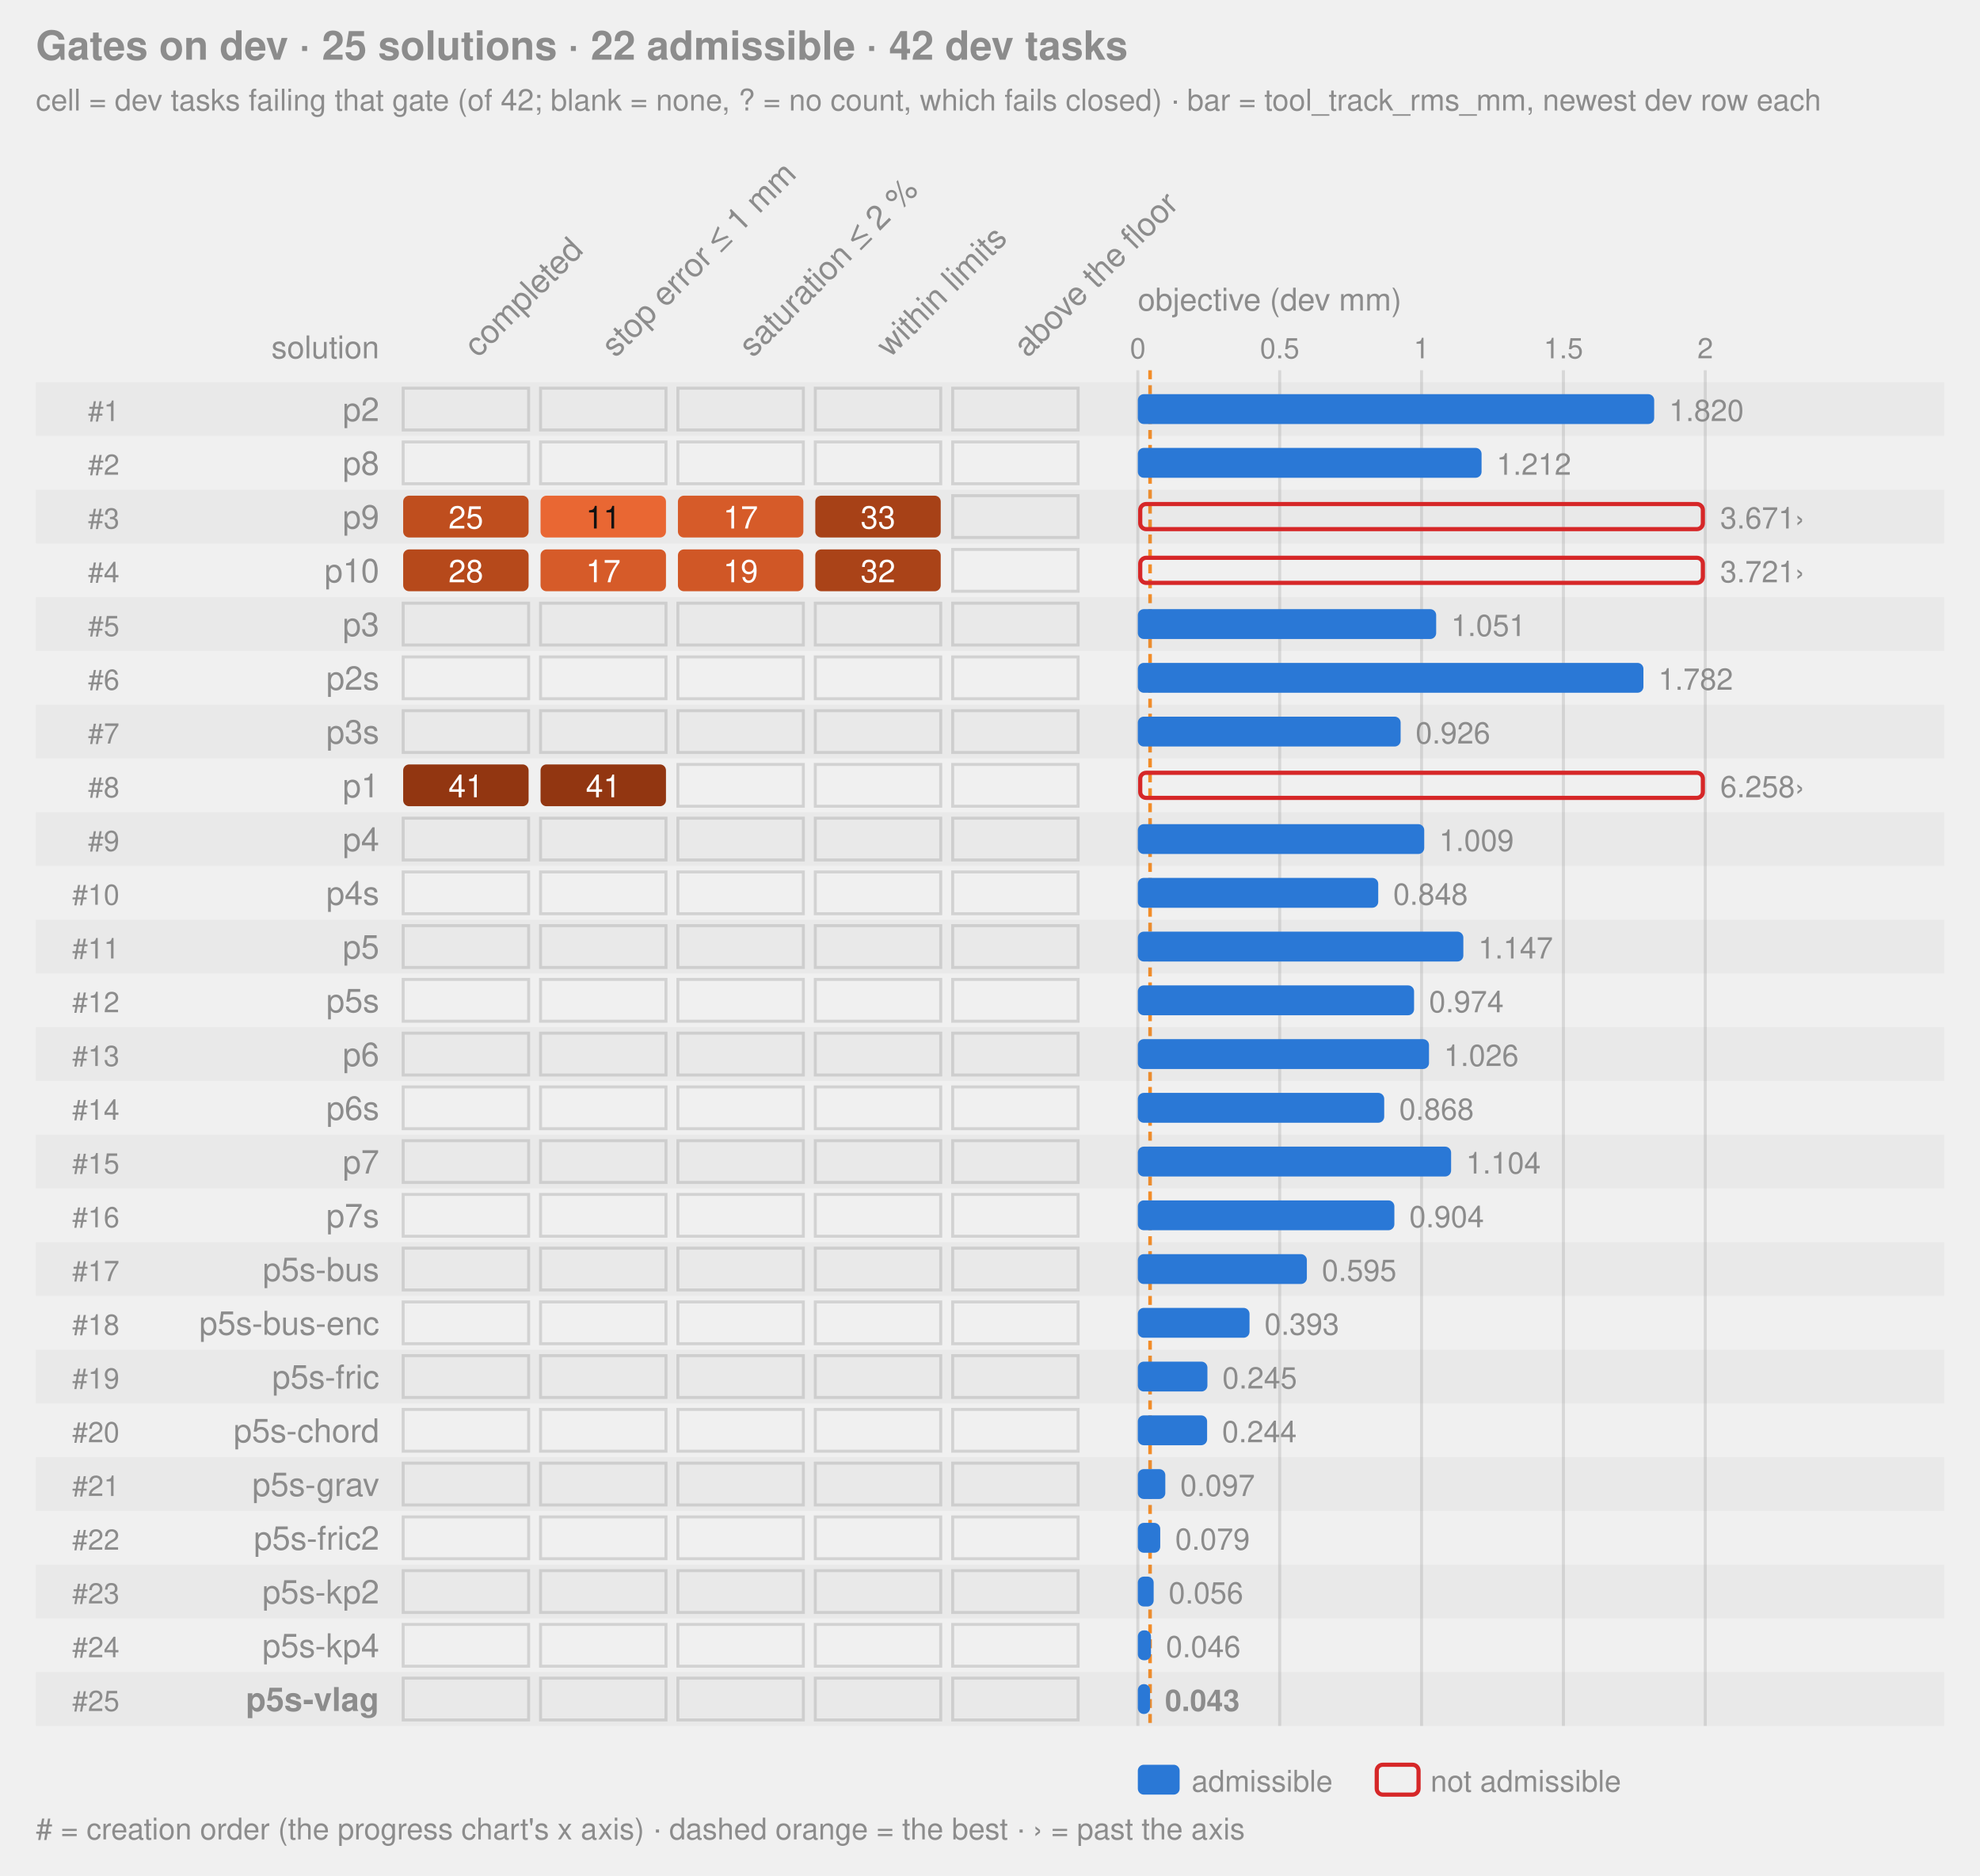
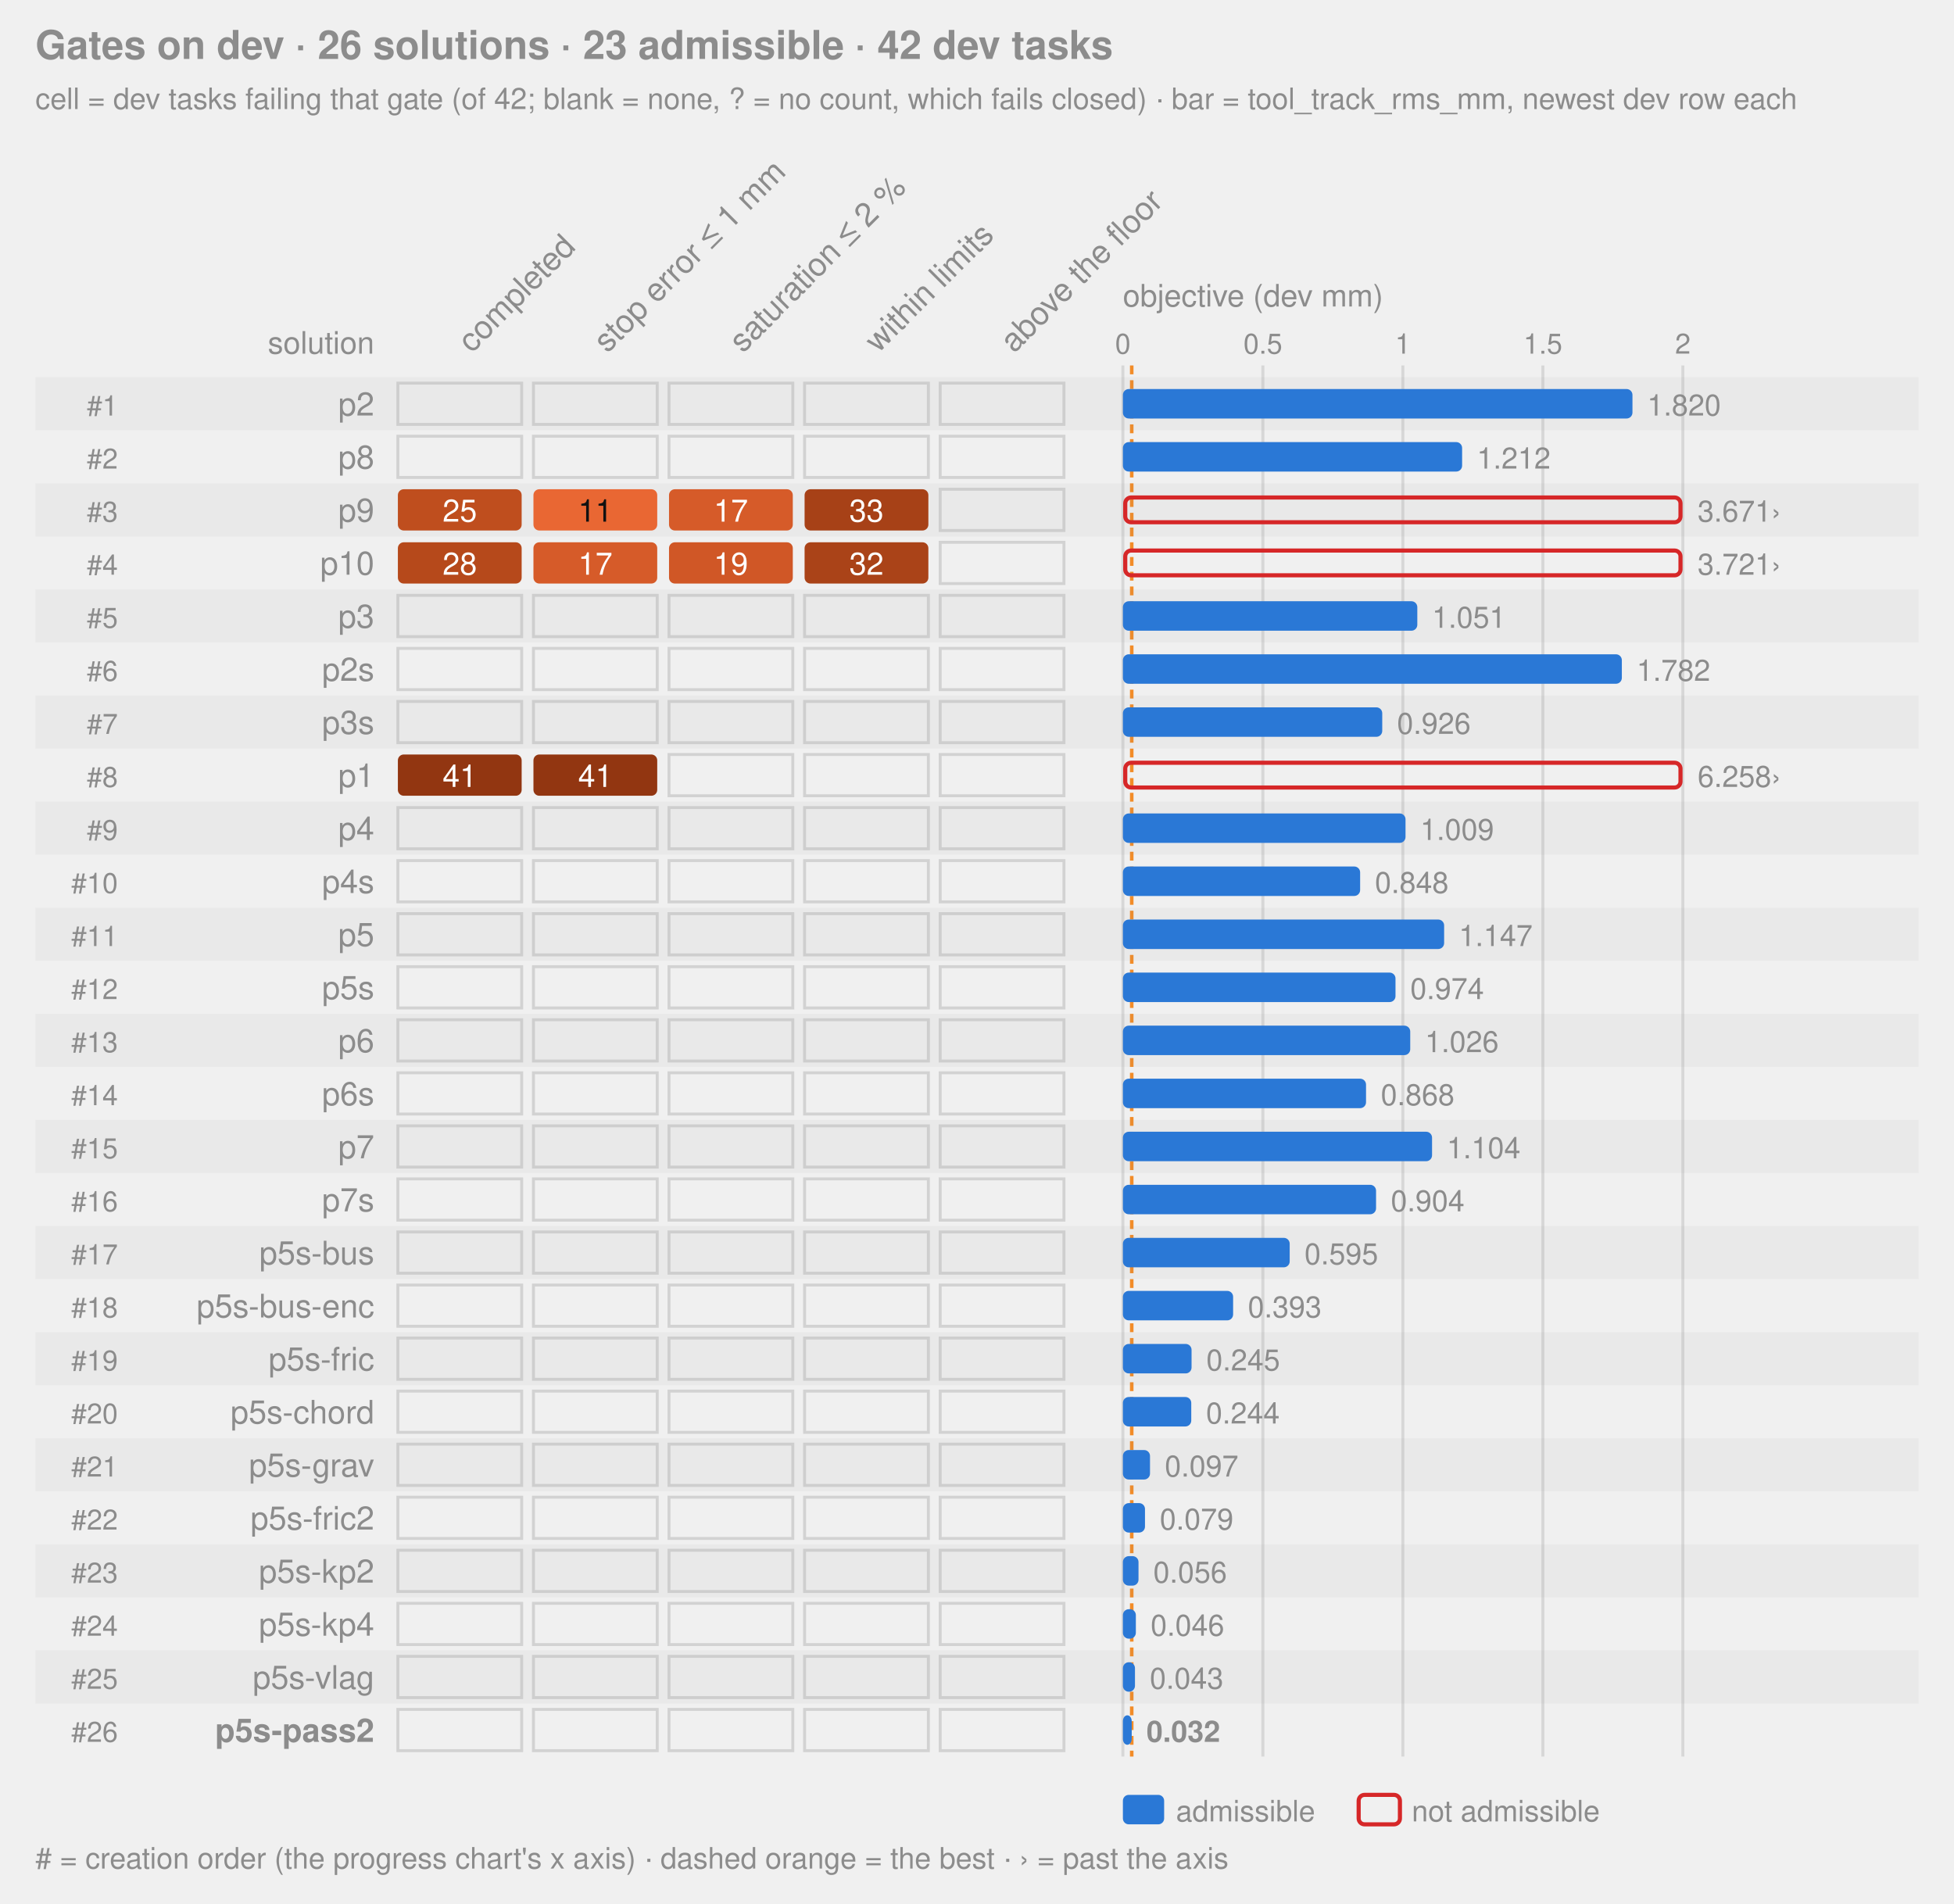
- <svg xmlns="http://www.w3.org/2000/svg" width="663" height="628" viewBox="0 0 663 628" font-family="system-ui, -apple-system, 'Segoe UI', Helvetica, Arial, sans-serif" font-size="11" fill="#8c8c8c" role="img" aria-label="Gates on dev · 25 solutions · 22 admissible · 42 dev tasks">
-   <text x="12.0" y="20.0" font-size="13.5" font-weight="600">Gates on dev · 25 solutions · 22 admissible · 42 dev tasks</text>
+ <svg xmlns="http://www.w3.org/2000/svg" width="663" height="646" viewBox="0 0 663 646" font-family="system-ui, -apple-system, 'Segoe UI', Helvetica, Arial, sans-serif" font-size="11" fill="#8c8c8c" role="img" aria-label="Gates on dev · 26 solutions · 23 admissible · 42 dev tasks">
+   <text x="12.0" y="20.0" font-size="13.5" font-weight="600">Gates on dev · 26 solutions · 23 admissible · 42 dev tasks</text>
  <text x="12.0" y="37.0" font-size="10">cell = dev tasks failing that gate (of 42; blank = none, ? = no count, which fails closed) · bar = tool_track_rms_mm, newest dev row each</text>
  <g transform="translate(160.0 120.0) rotate(-45)">
    <text x="0" y="0">completed</text>
  </g>
  <g transform="translate(206.0 120.0) rotate(-45)">
    <text x="0" y="0">stop error ≤ 1 mm</text>
  </g>
  <g transform="translate(252.0 120.0) rotate(-45)">
    <text x="0" y="0">saturation ≤ 2 %</text>
  </g>
  <g transform="translate(298.0 120.0) rotate(-45)">
    <text x="0" y="0">within limits</text>
  </g>
  <g transform="translate(344.0 120.0) rotate(-45)">
    <text x="0" y="0">above the floor</text>
  </g>
  <text x="127.0" y="120.0" font-size="10.5" text-anchor="end">solution</text>
  <text x="381.0" y="104.0" font-size="10.5">objective (dev mm)</text>
-   <line x1="381.0" x2="381.0" y1="124.0" y2="578.0" stroke="#8c8c8c" stroke-opacity="0.25" />
+   <line x1="381.0" x2="381.0" y1="124.0" y2="596.0" stroke="#8c8c8c" stroke-opacity="0.25" />
  <text x="381.0" y="120.0" font-size="9.5" text-anchor="middle">0</text>
-   <line x1="428.5" x2="428.5" y1="124.0" y2="578.0" stroke="#8c8c8c" stroke-opacity="0.25" />
+   <line x1="428.5" x2="428.5" y1="124.0" y2="596.0" stroke="#8c8c8c" stroke-opacity="0.25" />
  <text x="428.5" y="120.0" font-size="9.5" text-anchor="middle">0.5</text>
-   <line x1="476.0" x2="476.0" y1="124.0" y2="578.0" stroke="#8c8c8c" stroke-opacity="0.25" />
+   <line x1="476.0" x2="476.0" y1="124.0" y2="596.0" stroke="#8c8c8c" stroke-opacity="0.25" />
  <text x="476.0" y="120.0" font-size="9.5" text-anchor="middle">1</text>
-   <line x1="523.5" x2="523.5" y1="124.0" y2="578.0" stroke="#8c8c8c" stroke-opacity="0.25" />
+   <line x1="523.5" x2="523.5" y1="124.0" y2="596.0" stroke="#8c8c8c" stroke-opacity="0.25" />
  <text x="523.5" y="120.0" font-size="9.5" text-anchor="middle">1.5</text>
-   <line x1="571.0" x2="571.0" y1="124.0" y2="578.0" stroke="#8c8c8c" stroke-opacity="0.25" />
+   <line x1="571.0" x2="571.0" y1="124.0" y2="596.0" stroke="#8c8c8c" stroke-opacity="0.25" />
  <text x="571.0" y="120.0" font-size="9.5" text-anchor="middle">2</text>
-   <line x1="385.1" x2="385.1" y1="124.0" y2="578.0" stroke="#f28c28" stroke-width="1.2" stroke-dasharray="3 2" />
+   <line x1="384.0" x2="384.0" y1="124.0" y2="596.0" stroke="#f28c28" stroke-width="1.2" stroke-dasharray="3 2" />
  <rect x="12.0" y="128" width="639" height="18" fill="#8c8c8c" fill-opacity="0.07" />
  <text x="40.0" y="141.0" font-size="9.5" text-anchor="end">#1</text>
  <text x="127.0" y="141.0" text-anchor="end">p2</text>
  <rect x="381" y="132" width="172.9" height="10" rx="2" fill="#2a78d6" />
  <text x="558.9" y="141.0" font-size="10">1.820</text>
  <text x="40.0" y="159.0" font-size="9.5" text-anchor="end">#2</text>
  <text x="127.0" y="159.0" text-anchor="end">p8</text>
  <rect x="381" y="150" width="115.1" height="10" rx="2" fill="#2a78d6" />
  <text x="501.1" y="159.0" font-size="10">1.212</text>
  <rect x="12.0" y="164" width="639" height="18" fill="#8c8c8c" fill-opacity="0.07" />
  <text x="40.0" y="177.0" font-size="9.5" text-anchor="end">#3</text>
  <text x="127.0" y="177.0" text-anchor="end">p9</text>
  <g>
    <rect x="135" y="166" width="42" height="14" rx="2" fill="#bf4e1e" />
    <text x="156.0" y="177.0" fill="#ffffff" font-size="10.5" text-anchor="middle">25</text>
  </g>
  <g>
    <rect x="181" y="166" width="42" height="14" rx="2" fill="#e96733" />
    <text x="202.0" y="177.0" fill="#111111" font-size="10.5" text-anchor="middle">11</text>
  </g>
  <g>
    <rect x="227" y="166" width="42" height="14" rx="2" fill="#d65b29" />
    <text x="248.0" y="177.0" fill="#ffffff" font-size="10.5" text-anchor="middle">17</text>
  </g>
  <g>
    <rect x="273" y="166" width="42" height="14" rx="2" fill="#a74117" />
    <text x="294.0" y="177.0" fill="#ffffff" font-size="10.5" text-anchor="middle">33</text>
  </g>
  <rect x="381.8" y="168.8" width="188.4" height="8.4" rx="2" fill="none" stroke="#d62728" stroke-width="1.4" />
  <text x="576.0" y="177.0" font-size="10">3.671›</text>
  <text x="40.0" y="195.0" font-size="9.5" text-anchor="end">#4</text>
  <text x="127.0" y="195.0" text-anchor="end">p10</text>
  <g>
    <rect x="135" y="184" width="42" height="14" rx="2" fill="#b6491b" />
    <text x="156.0" y="195.0" fill="#ffffff" font-size="10.5" text-anchor="middle">28</text>
  </g>
  <g>
    <rect x="181" y="184" width="42" height="14" rx="2" fill="#d65b29" />
    <text x="202.0" y="195.0" fill="#ffffff" font-size="10.5" text-anchor="middle">17</text>
  </g>
  <g>
    <rect x="227" y="184" width="42" height="14" rx="2" fill="#d05726" />
    <text x="248.0" y="195.0" fill="#ffffff" font-size="10.5" text-anchor="middle">19</text>
  </g>
  <g>
    <rect x="273" y="184" width="42" height="14" rx="2" fill="#aa4318" />
    <text x="294.0" y="195.0" fill="#ffffff" font-size="10.5" text-anchor="middle">32</text>
  </g>
  <rect x="381.8" y="186.8" width="188.4" height="8.4" rx="2" fill="none" stroke="#d62728" stroke-width="1.4" />
  <text x="576.0" y="195.0" font-size="10">3.721›</text>
  <rect x="12.0" y="200" width="639" height="18" fill="#8c8c8c" fill-opacity="0.07" />
  <text x="40.0" y="213.0" font-size="9.5" text-anchor="end">#5</text>
  <text x="127.0" y="213.0" text-anchor="end">p3</text>
  <rect x="381" y="204" width="99.9" height="10" rx="2" fill="#2a78d6" />
  <text x="485.9" y="213.0" font-size="10">1.051</text>
  <text x="40.0" y="231.0" font-size="9.5" text-anchor="end">#6</text>
  <text x="127.0" y="231.0" text-anchor="end">p2s</text>
  <rect x="381" y="222" width="169.3" height="10" rx="2" fill="#2a78d6" />
  <text x="555.3" y="231.0" font-size="10">1.782</text>
  <rect x="12.0" y="236" width="639" height="18" fill="#8c8c8c" fill-opacity="0.07" />
  <text x="40.0" y="249.0" font-size="9.5" text-anchor="end">#7</text>
  <text x="127.0" y="249.0" text-anchor="end">p3s</text>
  <rect x="381" y="240" width="88.0" height="10" rx="2" fill="#2a78d6" />
  <text x="474.0" y="249.0" font-size="10">0.926</text>
  <text x="40.0" y="267.0" font-size="9.5" text-anchor="end">#8</text>
  <text x="127.0" y="267.0" text-anchor="end">p1</text>
  <g>
    <rect x="135" y="256" width="42" height="14" rx="2" fill="#923611" />
    <text x="156.0" y="267.0" fill="#ffffff" font-size="10.5" text-anchor="middle">41</text>
  </g>
  <g>
    <rect x="181" y="256" width="42" height="14" rx="2" fill="#923611" />
    <text x="202.0" y="267.0" fill="#ffffff" font-size="10.5" text-anchor="middle">41</text>
  </g>
  <rect x="381.8" y="258.8" width="188.4" height="8.4" rx="2" fill="none" stroke="#d62728" stroke-width="1.4" />
  <text x="576.0" y="267.0" font-size="10">6.258›</text>
  <rect x="12.0" y="272" width="639" height="18" fill="#8c8c8c" fill-opacity="0.07" />
  <text x="40.0" y="285.0" font-size="9.5" text-anchor="end">#9</text>
  <text x="127.0" y="285.0" text-anchor="end">p4</text>
  <rect x="381" y="276" width="95.9" height="10" rx="2" fill="#2a78d6" />
  <text x="481.9" y="285.0" font-size="10">1.009</text>
  <text x="40.0" y="303.0" font-size="9.5" text-anchor="end">#10</text>
  <text x="127.0" y="303.0" text-anchor="end">p4s</text>
  <rect x="381" y="294" width="80.5" height="10" rx="2" fill="#2a78d6" />
  <text x="466.5" y="303.0" font-size="10">0.848</text>
  <rect x="12.0" y="308" width="639" height="18" fill="#8c8c8c" fill-opacity="0.07" />
  <text x="40.0" y="321.0" font-size="9.5" text-anchor="end">#11</text>
  <text x="127.0" y="321.0" text-anchor="end">p5</text>
  <rect x="381" y="312" width="109.0" height="10" rx="2" fill="#2a78d6" />
  <text x="495.0" y="321.0" font-size="10">1.147</text>
  <text x="40.0" y="339.0" font-size="9.5" text-anchor="end">#12</text>
  <text x="127.0" y="339.0" text-anchor="end">p5s</text>
  <rect x="381" y="330" width="92.5" height="10" rx="2" fill="#2a78d6" />
  <text x="478.5" y="339.0" font-size="10">0.974</text>
  <rect x="12.0" y="344" width="639" height="18" fill="#8c8c8c" fill-opacity="0.07" />
  <text x="40.0" y="357.0" font-size="9.5" text-anchor="end">#13</text>
  <text x="127.0" y="357.0" text-anchor="end">p6</text>
  <rect x="381" y="348" width="97.5" height="10" rx="2" fill="#2a78d6" />
  <text x="483.5" y="357.0" font-size="10">1.026</text>
  <text x="40.0" y="375.0" font-size="9.5" text-anchor="end">#14</text>
  <text x="127.0" y="375.0" text-anchor="end">p6s</text>
  <rect x="381" y="366" width="82.5" height="10" rx="2" fill="#2a78d6" />
  <text x="468.5" y="375.0" font-size="10">0.868</text>
  <rect x="12.0" y="380" width="639" height="18" fill="#8c8c8c" fill-opacity="0.07" />
  <text x="40.0" y="393.0" font-size="9.5" text-anchor="end">#15</text>
  <text x="127.0" y="393.0" text-anchor="end">p7</text>
  <rect x="381" y="384" width="104.9" height="10" rx="2" fill="#2a78d6" />
  <text x="490.9" y="393.0" font-size="10">1.104</text>
  <text x="40.0" y="411.0" font-size="9.5" text-anchor="end">#16</text>
  <text x="127.0" y="411.0" text-anchor="end">p7s</text>
  <rect x="381" y="402" width="85.9" height="10" rx="2" fill="#2a78d6" />
  <text x="471.9" y="411.0" font-size="10">0.904</text>
  <rect x="12.0" y="416" width="639" height="18" fill="#8c8c8c" fill-opacity="0.07" />
  <text x="40.0" y="429.0" font-size="9.5" text-anchor="end">#17</text>
  <text x="127.0" y="429.0" text-anchor="end">p5s-bus</text>
  <rect x="381" y="420" width="56.6" height="10" rx="2" fill="#2a78d6" />
  <text x="442.6" y="429.0" font-size="10">0.595</text>
  <text x="40.0" y="447.0" font-size="9.5" text-anchor="end">#18</text>
  <text x="127.0" y="447.0" text-anchor="end">p5s-bus-enc</text>
  <rect x="381" y="438" width="37.4" height="10" rx="2" fill="#2a78d6" />
  <text x="423.4" y="447.0" font-size="10">0.393</text>
  <rect x="12.0" y="452" width="639" height="18" fill="#8c8c8c" fill-opacity="0.07" />
  <text x="40.0" y="465.0" font-size="9.5" text-anchor="end">#19</text>
  <text x="127.0" y="465.0" text-anchor="end">p5s-fric</text>
  <rect x="381" y="456" width="23.3" height="10" rx="2" fill="#2a78d6" />
  <text x="409.3" y="465.0" font-size="10">0.245</text>
  <text x="40.0" y="483.0" font-size="9.5" text-anchor="end">#20</text>
  <text x="127.0" y="483.0" text-anchor="end">p5s-chord</text>
  <rect x="381" y="474" width="23.2" height="10" rx="2" fill="#2a78d6" />
  <text x="409.2" y="483.0" font-size="10">0.244</text>
  <rect x="12.0" y="488" width="639" height="18" fill="#8c8c8c" fill-opacity="0.07" />
  <text x="40.0" y="501.0" font-size="9.5" text-anchor="end">#21</text>
  <text x="127.0" y="501.0" text-anchor="end">p5s-grav</text>
  <rect x="381" y="492" width="9.2" height="10" rx="2" fill="#2a78d6" />
  <text x="395.2" y="501.0" font-size="10">0.097</text>
  <text x="40.0" y="519.0" font-size="9.5" text-anchor="end">#22</text>
  <text x="127.0" y="519.0" text-anchor="end">p5s-fric2</text>
  <rect x="381" y="510" width="7.5" height="10" rx="2" fill="#2a78d6" />
  <text x="393.5" y="519.0" font-size="10">0.079</text>
  <rect x="12.0" y="524" width="639" height="18" fill="#8c8c8c" fill-opacity="0.07" />
  <text x="40.0" y="537.0" font-size="9.5" text-anchor="end">#23</text>
  <text x="127.0" y="537.0" text-anchor="end">p5s-kp2</text>
  <rect x="381" y="528" width="5.3" height="10" rx="2" fill="#2a78d6" />
  <text x="391.3" y="537.0" font-size="10">0.056</text>
  <text x="40.0" y="555.0" font-size="9.5" text-anchor="end">#24</text>
  <text x="127.0" y="555.0" text-anchor="end">p5s-kp4</text>
  <rect x="381" y="546" width="4.4" height="10" rx="2" fill="#2a78d6" />
  <text x="390.4" y="555.0" font-size="10">0.046</text>
  <rect x="12.0" y="560" width="639" height="18" fill="#8c8c8c" fill-opacity="0.07" />
  <text x="40.0" y="573.0" font-size="9.5" text-anchor="end">#25</text>
-   <text x="127.0" y="573.0" text-anchor="end" font-weight="600">p5s-vlag</text>
+   <text x="127.0" y="573.0" text-anchor="end">p5s-vlag</text>
  <rect x="381" y="564" width="4.1" height="10" rx="2" fill="#2a78d6" />
-   <text x="390.1" y="573.0" font-size="10" font-weight="600">0.043</text>
-   <path d="M135 130h42v14h-42zM181 130h42v14h-42zM227 130h42v14h-42zM273 130h42v14h-42zM319 130h42v14h-42zM135 148h42v14h-42zM181 148h42v14h-42zM227 148h42v14h-42zM273 148h42v14h-42zM319 148h42v14h-42zM319 166h42v14h-42zM319 184h42v14h-42zM135 202h42v14h-42zM181 202h42v14h-42zM227 202h42v14h-42zM273 202h42v14h-42zM319 202h42v14h-42zM135 220h42v14h-42zM181 220h42v14h-42zM227 220h42v14h-42zM273 220h42v14h-42zM319 220h42v14h-42zM135 238h42v14h-42zM181 238h42v14h-42zM227 238h42v14h-42zM273 238h42v14h-42zM319 238h42v14h-42zM227 256h42v14h-42zM273 256h42v14h-42zM319 256h42v14h-42zM135 274h42v14h-42zM181 274h42v14h-42zM227 274h42v14h-42zM273 274h42v14h-42zM319 274h42v14h-42zM135 292h42v14h-42zM181 292h42v14h-42zM227 292h42v14h-42zM273 292h42v14h-42zM319 292h42v14h-42zM135 310h42v14h-42zM181 310h42v14h-42zM227 310h42v14h-42zM273 310h42v14h-42zM319 310h42v14h-42zM135 328h42v14h-42zM181 328h42v14h-42zM227 328h42v14h-42zM273 328h42v14h-42zM319 328h42v14h-42zM135 346h42v14h-42zM181 346h42v14h-42zM227 346h42v14h-42zM273 346h42v14h-42zM319 346h42v14h-42zM135 364h42v14h-42zM181 364h42v14h-42zM227 364h42v14h-42zM273 364h42v14h-42zM319 364h42v14h-42zM135 382h42v14h-42zM181 382h42v14h-42zM227 382h42v14h-42zM273 382h42v14h-42zM319 382h42v14h-42zM135 400h42v14h-42zM181 400h42v14h-42zM227 400h42v14h-42zM273 400h42v14h-42zM319 400h42v14h-42zM135 418h42v14h-42zM181 418h42v14h-42zM227 418h42v14h-42zM273 418h42v14h-42zM319 418h42v14h-42zM135 436h42v14h-42zM181 436h42v14h-42zM227 436h42v14h-42zM273 436h42v14h-42zM319 436h42v14h-42zM135 454h42v14h-42zM181 454h42v14h-42zM227 454h42v14h-42zM273 454h42v14h-42zM319 454h42v14h-42zM135 472h42v14h-42zM181 472h42v14h-42zM227 472h42v14h-42zM273 472h42v14h-42zM319 472h42v14h-42zM135 490h42v14h-42zM181 490h42v14h-42zM227 490h42v14h-42zM273 490h42v14h-42zM319 490h42v14h-42zM135 508h42v14h-42zM181 508h42v14h-42zM227 508h42v14h-42zM273 508h42v14h-42zM319 508h42v14h-42zM135 526h42v14h-42zM181 526h42v14h-42zM227 526h42v14h-42zM273 526h42v14h-42zM319 526h42v14h-42zM135 544h42v14h-42zM181 544h42v14h-42zM227 544h42v14h-42zM273 544h42v14h-42zM319 544h42v14h-42zM135 562h42v14h-42zM181 562h42v14h-42zM227 562h42v14h-42zM273 562h42v14h-42zM319 562h42v14h-42z" fill="none" stroke="#8c8c8c" stroke-opacity="0.3" />
-   <rect x="381" y="591.0" width="14" height="10" rx="2" fill="#2a78d6" />
-   <text x="399.0" y="600.0" font-size="10">admissible</text>
-   <rect x="461" y="591.0" width="14" height="10" rx="2" fill="none" stroke="#d62728" stroke-width="1.4" />
-   <text x="479.0" y="600.0" font-size="10">not admissible</text>
-   <text x="12.0" y="616.0" font-size="10"># = creation order (the progress chart's x axis) · dashed orange = the best · › = past the axis</text>
+   <text x="390.1" y="573.0" font-size="10">0.043</text>
+   <text x="40.0" y="591.0" font-size="9.5" text-anchor="end">#26</text>
+   <text x="127.0" y="591.0" text-anchor="end" font-weight="600">p5s-pass2</text>
+   <rect x="381" y="582" width="3.0" height="10" rx="2" fill="#2a78d6" />
+   <text x="389.0" y="591.0" font-size="10" font-weight="600">0.032</text>
+   <path d="M135 130h42v14h-42zM181 130h42v14h-42zM227 130h42v14h-42zM273 130h42v14h-42zM319 130h42v14h-42zM135 148h42v14h-42zM181 148h42v14h-42zM227 148h42v14h-42zM273 148h42v14h-42zM319 148h42v14h-42zM319 166h42v14h-42zM319 184h42v14h-42zM135 202h42v14h-42zM181 202h42v14h-42zM227 202h42v14h-42zM273 202h42v14h-42zM319 202h42v14h-42zM135 220h42v14h-42zM181 220h42v14h-42zM227 220h42v14h-42zM273 220h42v14h-42zM319 220h42v14h-42zM135 238h42v14h-42zM181 238h42v14h-42zM227 238h42v14h-42zM273 238h42v14h-42zM319 238h42v14h-42zM227 256h42v14h-42zM273 256h42v14h-42zM319 256h42v14h-42zM135 274h42v14h-42zM181 274h42v14h-42zM227 274h42v14h-42zM273 274h42v14h-42zM319 274h42v14h-42zM135 292h42v14h-42zM181 292h42v14h-42zM227 292h42v14h-42zM273 292h42v14h-42zM319 292h42v14h-42zM135 310h42v14h-42zM181 310h42v14h-42zM227 310h42v14h-42zM273 310h42v14h-42zM319 310h42v14h-42zM135 328h42v14h-42zM181 328h42v14h-42zM227 328h42v14h-42zM273 328h42v14h-42zM319 328h42v14h-42zM135 346h42v14h-42zM181 346h42v14h-42zM227 346h42v14h-42zM273 346h42v14h-42zM319 346h42v14h-42zM135 364h42v14h-42zM181 364h42v14h-42zM227 364h42v14h-42zM273 364h42v14h-42zM319 364h42v14h-42zM135 382h42v14h-42zM181 382h42v14h-42zM227 382h42v14h-42zM273 382h42v14h-42zM319 382h42v14h-42zM135 400h42v14h-42zM181 400h42v14h-42zM227 400h42v14h-42zM273 400h42v14h-42zM319 400h42v14h-42zM135 418h42v14h-42zM181 418h42v14h-42zM227 418h42v14h-42zM273 418h42v14h-42zM319 418h42v14h-42zM135 436h42v14h-42zM181 436h42v14h-42zM227 436h42v14h-42zM273 436h42v14h-42zM319 436h42v14h-42zM135 454h42v14h-42zM181 454h42v14h-42zM227 454h42v14h-42zM273 454h42v14h-42zM319 454h42v14h-42zM135 472h42v14h-42zM181 472h42v14h-42zM227 472h42v14h-42zM273 472h42v14h-42zM319 472h42v14h-42zM135 490h42v14h-42zM181 490h42v14h-42zM227 490h42v14h-42zM273 490h42v14h-42zM319 490h42v14h-42zM135 508h42v14h-42zM181 508h42v14h-42zM227 508h42v14h-42zM273 508h42v14h-42zM319 508h42v14h-42zM135 526h42v14h-42zM181 526h42v14h-42zM227 526h42v14h-42zM273 526h42v14h-42zM319 526h42v14h-42zM135 544h42v14h-42zM181 544h42v14h-42zM227 544h42v14h-42zM273 544h42v14h-42zM319 544h42v14h-42zM135 562h42v14h-42zM181 562h42v14h-42zM227 562h42v14h-42zM273 562h42v14h-42zM319 562h42v14h-42zM135 580h42v14h-42zM181 580h42v14h-42zM227 580h42v14h-42zM273 580h42v14h-42zM319 580h42v14h-42z" fill="none" stroke="#8c8c8c" stroke-opacity="0.3" />
+   <rect x="381" y="609.0" width="14" height="10" rx="2" fill="#2a78d6" />
+   <text x="399.0" y="618.0" font-size="10">admissible</text>
+   <rect x="461" y="609.0" width="14" height="10" rx="2" fill="none" stroke="#d62728" stroke-width="1.4" />
+   <text x="479.0" y="618.0" font-size="10">not admissible</text>
+   <text x="12.0" y="634.0" font-size="10"># = creation order (the progress chart's x axis) · dashed orange = the best · › = past the axis</text>
</svg>
